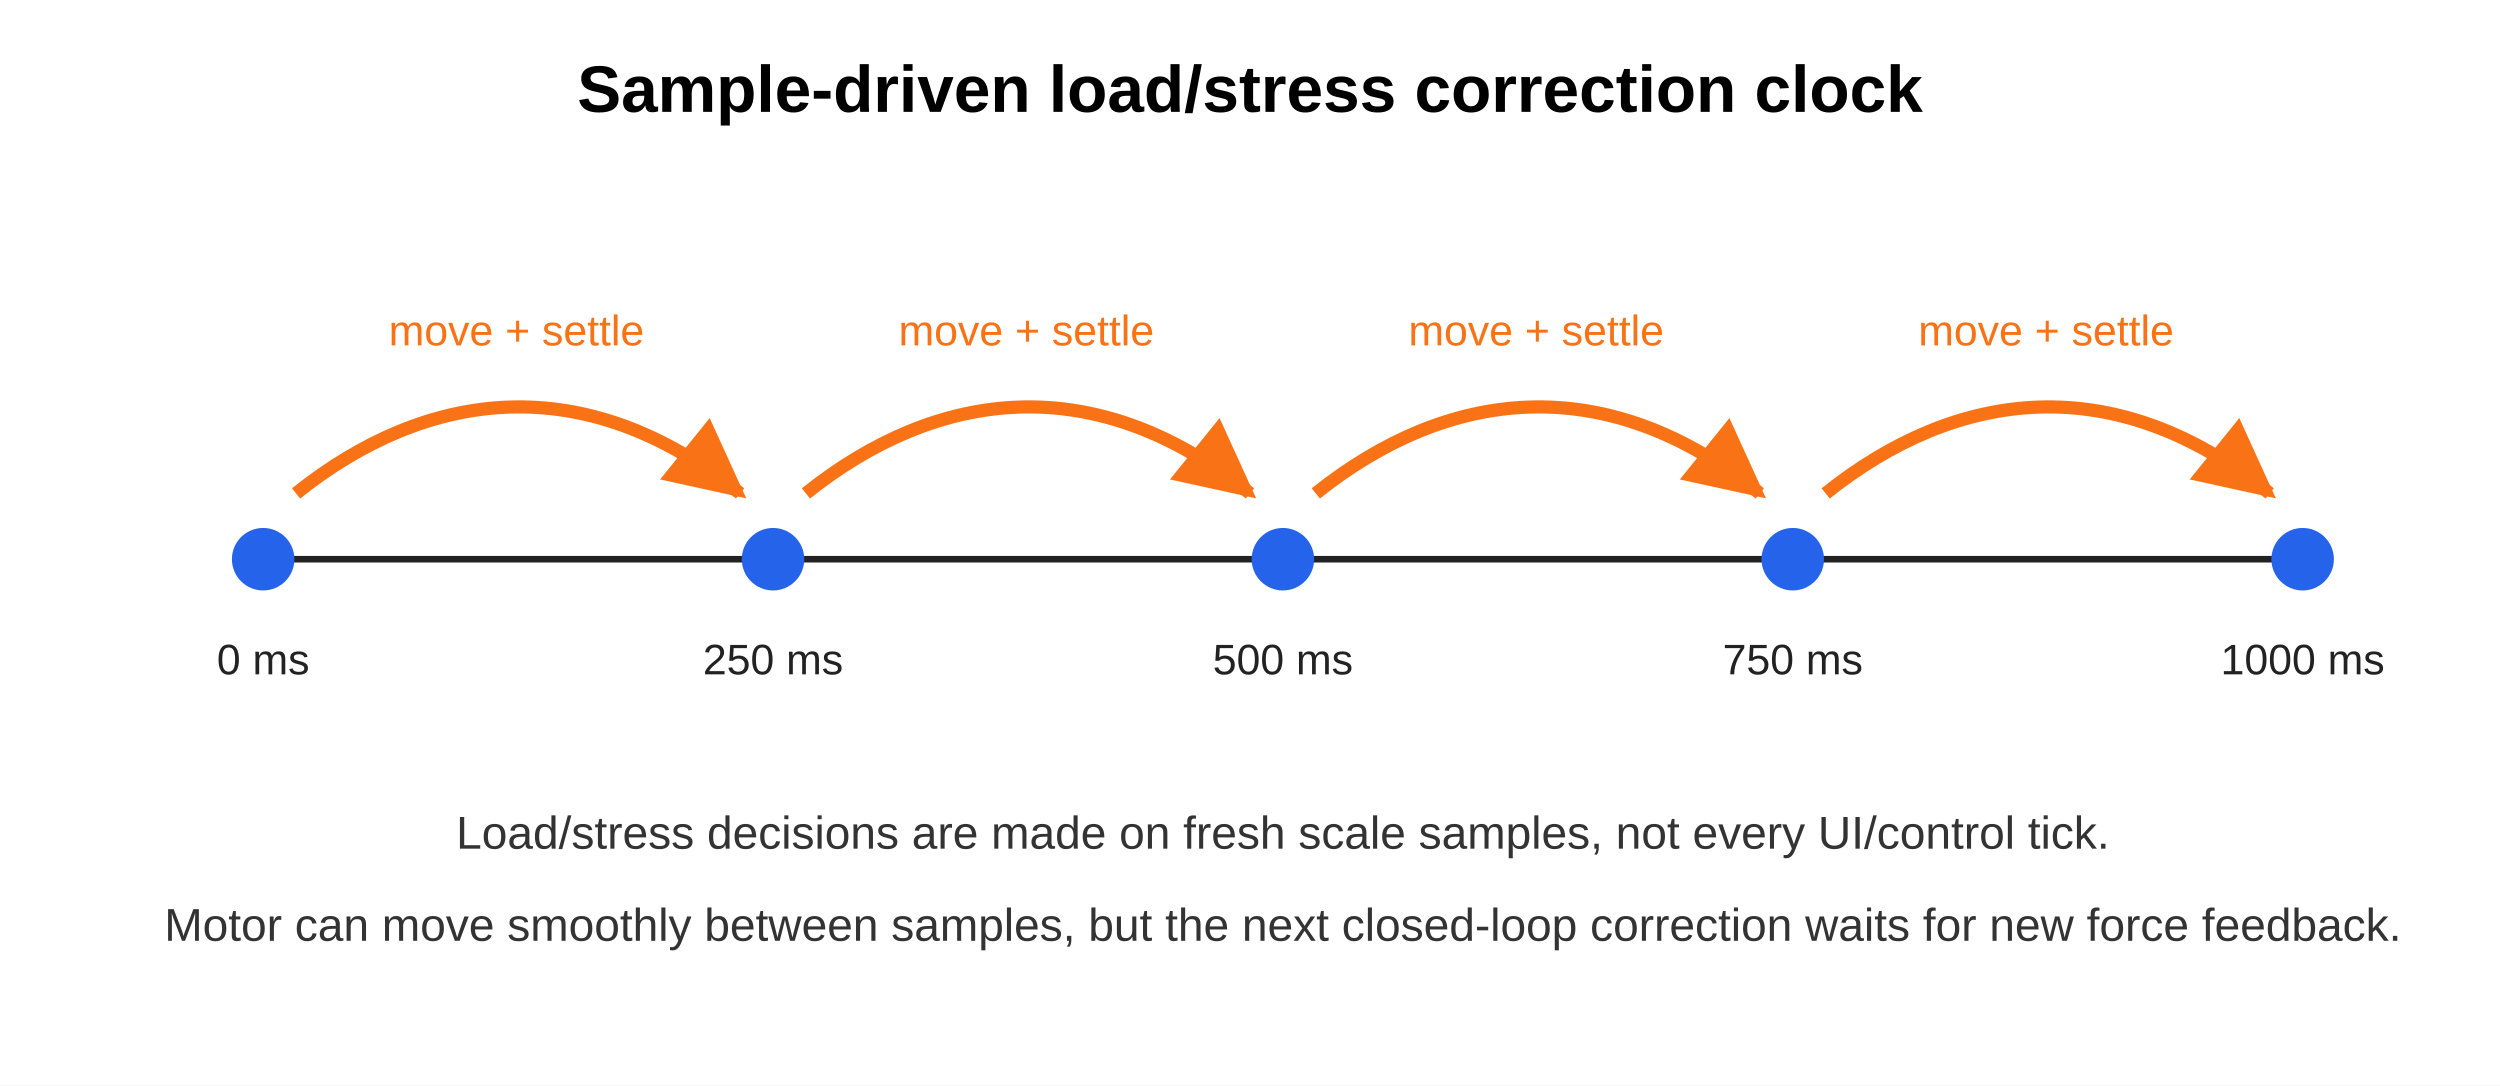
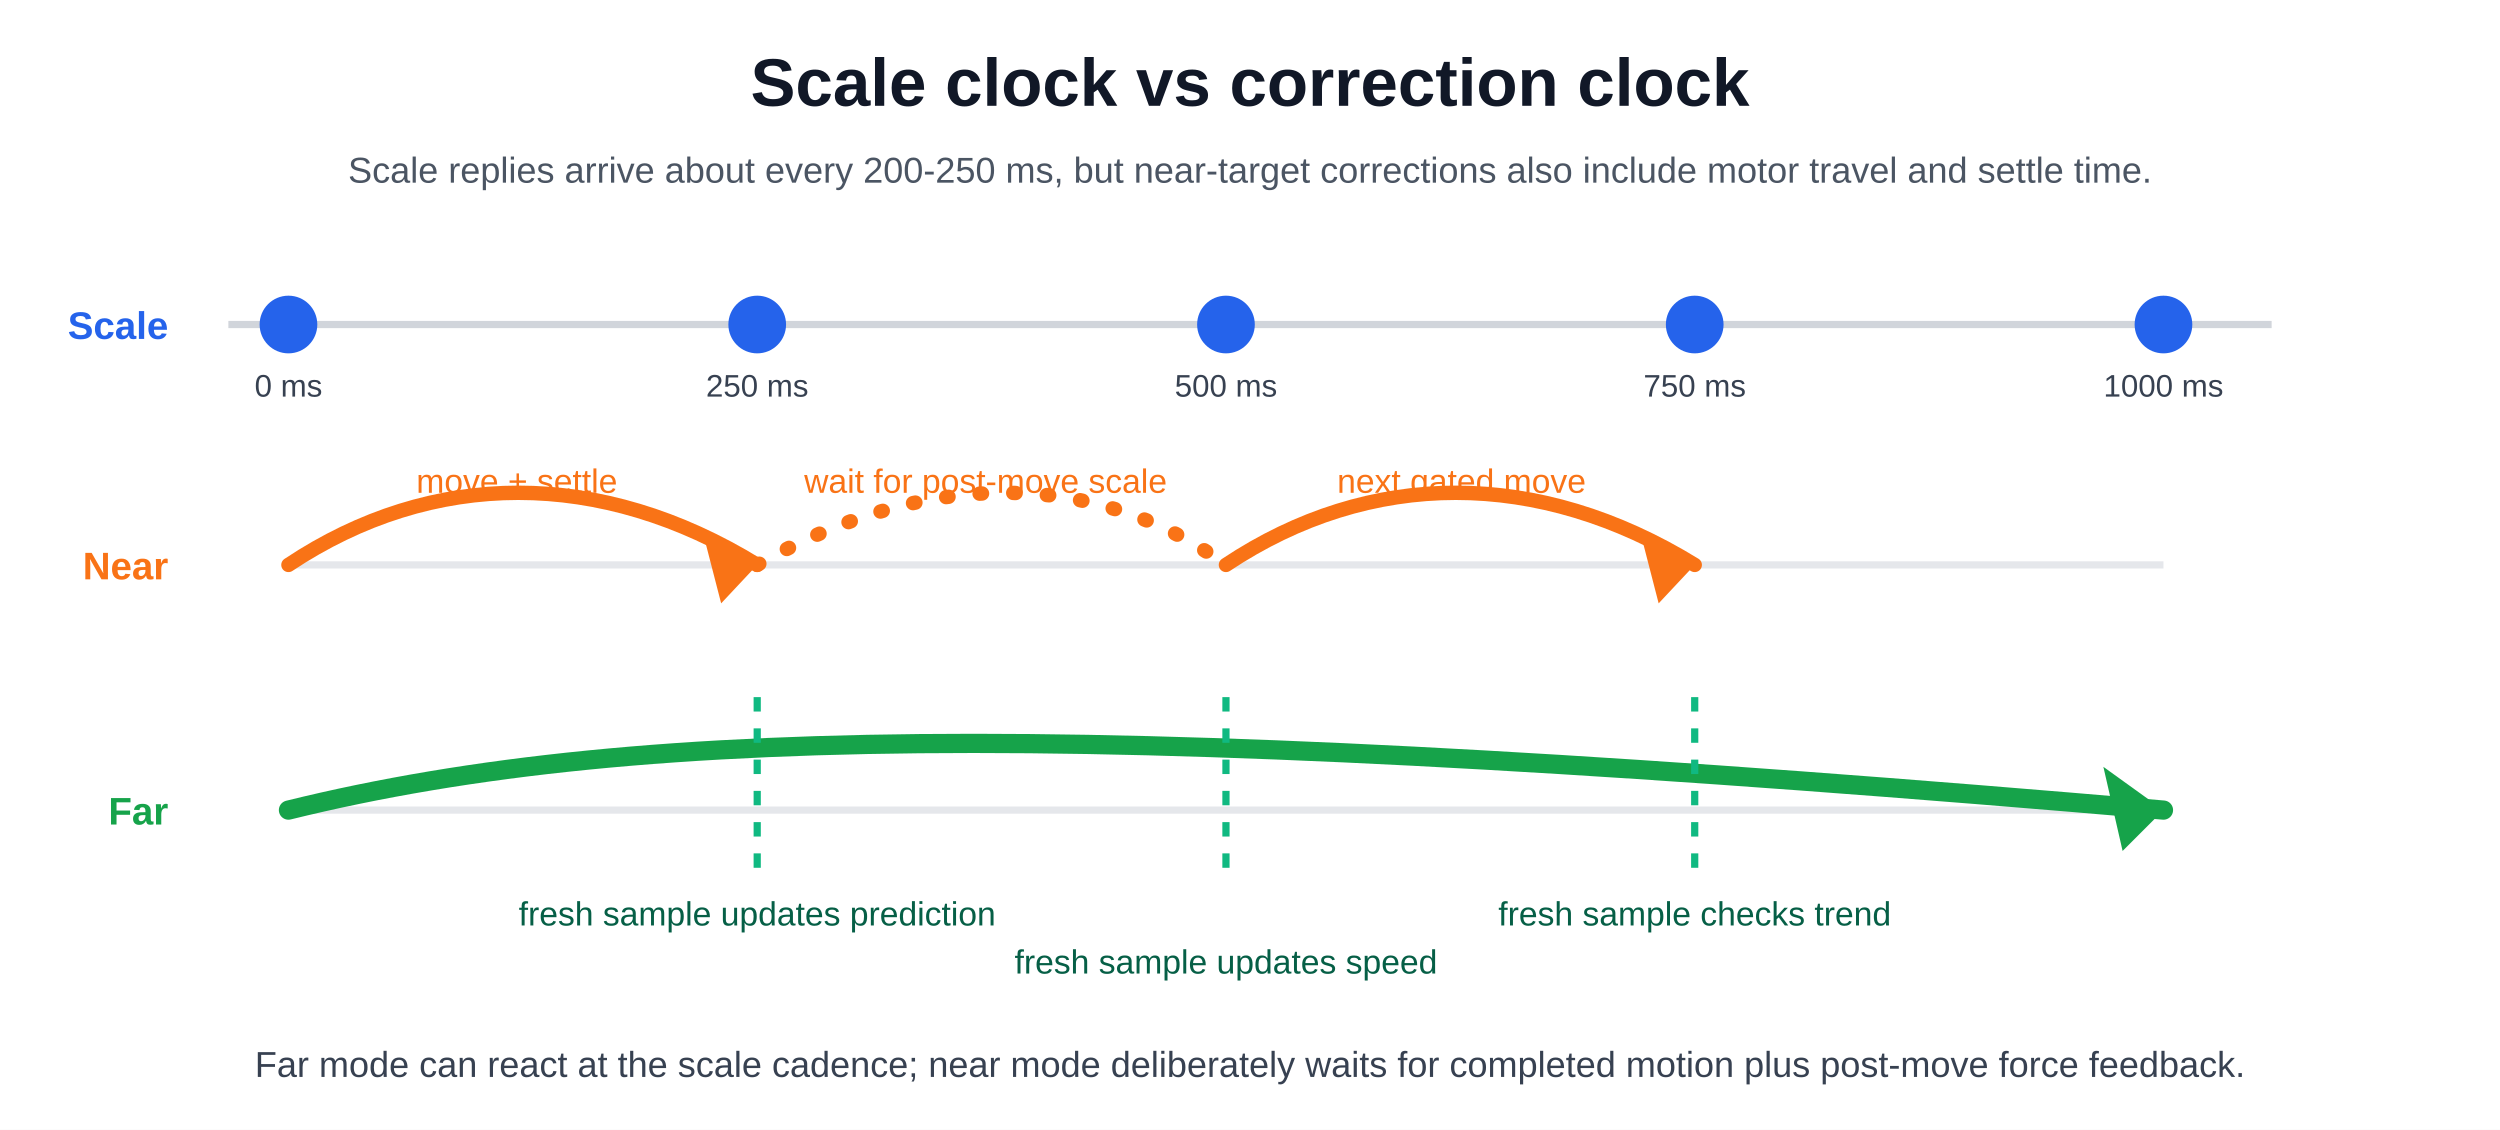
- <svg xmlns="http://www.w3.org/2000/svg" width="760" height="330" viewBox="0 0 760 330">
-   <rect width="760" height="330" fill="#ffffff" />
-   <text x="380" y="34" text-anchor="middle" font-family="Segoe UI, Arial, sans-serif" font-size="20" font-weight="600">Sample-driven load/stress correction clock</text>
-   <line x1="80" y1="170" x2="700" y2="170" stroke="#222" stroke-width="2" />
-   <g font-family="Segoe UI, Arial, sans-serif" font-size="13" fill="#222">
-     <text x="80" y="205" text-anchor="middle">0 ms</text>
-     <text x="235" y="205" text-anchor="middle">250 ms</text>
-     <text x="390" y="205" text-anchor="middle">500 ms</text>
-     <text x="545" y="205" text-anchor="middle">750 ms</text>
-     <text x="700" y="205" text-anchor="middle">1000 ms</text>
+ <svg xmlns="http://www.w3.org/2000/svg" width="1040" height="470" viewBox="0 0 1040 470">
+   <rect width="1040" height="470" fill="#ffffff" />
+   <text x="520" y="44" text-anchor="middle" font-family="Segoe UI, Arial, sans-serif" font-size="28" font-weight="700" fill="#111827">Scale clock vs correction clock</text>
+   <text x="520" y="76" text-anchor="middle" font-family="Segoe UI, Arial, sans-serif" font-size="15" fill="#4b5563">Scale replies arrive about every 200-250 ms, but near-target corrections also include motor travel and settle time.</text>
+   <line x1="95" y1="135" x2="945" y2="135" stroke="#d1d5db" stroke-width="3" />
+   <text x="70" y="141" text-anchor="end" font-family="Segoe UI, Arial, sans-serif" font-size="16" font-weight="700" fill="#2563eb">Scale</text>
+   <g fill="#2563eb">
+     <circle cx="120" cy="135" r="12" />
+     <circle cx="315" cy="135" r="12" />
+     <circle cx="510" cy="135" r="12" />
+     <circle cx="705" cy="135" r="12" />
+     <circle cx="900" cy="135" r="12" />
  </g>
-   <g stroke="#2563eb" stroke-width="3" fill="#2563eb">
-     <circle cx="80" cy="170" r="8" />
-     <circle cx="235" cy="170" r="8" />
-     <circle cx="390" cy="170" r="8" />
-     <circle cx="545" cy="170" r="8" />
-     <circle cx="700" cy="170" r="8" />
+   <g font-family="Segoe UI, Arial, sans-serif" font-size="13" fill="#374151" text-anchor="middle">
+     <text x="120" y="165">0 ms</text>
+     <text x="315" y="165">250 ms</text>
+     <text x="510" y="165">500 ms</text>
+     <text x="705" y="165">750 ms</text>
+     <text x="900" y="165">1000 ms</text>
  </g>
-   <g stroke="#f97316" stroke-width="4" fill="none" marker-end="url(#arrow)">
-     <path d="M90 150 C130 118 178 112 225 150" />
-     <path d="M245 150 C285 118 333 112 380 150" />
-     <path d="M400 150 C440 118 488 112 535 150" />
-     <path d="M555 150 C595 118 643 112 690 150" />
+   <text x="70" y="241" text-anchor="end" font-family="Segoe UI, Arial, sans-serif" font-size="16" font-weight="700" fill="#f97316">Near</text>
+   <line x1="120" y1="235" x2="900" y2="235" stroke="#e5e7eb" stroke-width="3" />
+   <path d="M120 235 C180 195 250 195 315 235" fill="none" stroke="#f97316" stroke-width="6" stroke-linecap="round" />
+   <path d="M315 235 C385 195 455 195 510 235" fill="none" stroke="#f97316" stroke-width="6" stroke-linecap="round" stroke-dasharray="1 13" />
+   <path d="M510 235 C570 195 640 195 705 235" fill="none" stroke="#f97316" stroke-width="6" stroke-linecap="round" />
+   <g fill="#f97316">
+     <polygon points="315,235 292,220 300,251" />
+     <polygon points="705,235 682,220 690,251" />
  </g>
-   <defs>
-     <marker id="arrow" viewBox="0 0 10 10" refX="9" refY="5" markerWidth="6" markerHeight="6" orient="auto-start-reverse">
-       <path d="M 0 0 L 10 5 L 0 10 z" fill="#f97316" />
-     </marker>
-   </defs>
-   <text x="157" y="105" text-anchor="middle" font-family="Segoe UI, Arial, sans-serif" font-size="13" fill="#f97316">move + settle</text>
-   <text x="312" y="105" text-anchor="middle" font-family="Segoe UI, Arial, sans-serif" font-size="13" fill="#f97316">move + settle</text>
-   <text x="467" y="105" text-anchor="middle" font-family="Segoe UI, Arial, sans-serif" font-size="13" fill="#f97316">move + settle</text>
-   <text x="622" y="105" text-anchor="middle" font-family="Segoe UI, Arial, sans-serif" font-size="13" fill="#f97316">move + settle</text>
-   <text x="390" y="258" text-anchor="middle" font-family="Segoe UI, Arial, sans-serif" font-size="14" fill="#333">Load/stress decisions are made on fresh scale samples, not every UI/control tick.</text>
-   <text x="390" y="286" text-anchor="middle" font-family="Segoe UI, Arial, sans-serif" font-size="14" fill="#333">Motor can move smoothly between samples, but the next closed-loop correction waits for new force feedback.</text>
+   <text x="215" y="205" text-anchor="middle" font-family="Segoe UI, Arial, sans-serif" font-size="14" fill="#f97316">move + settle</text>
+   <text x="410" y="205" text-anchor="middle" font-family="Segoe UI, Arial, sans-serif" font-size="14" fill="#f97316">wait for post-move scale</text>
+   <text x="608" y="205" text-anchor="middle" font-family="Segoe UI, Arial, sans-serif" font-size="14" fill="#f97316">next gated move</text>
+   <text x="70" y="343" text-anchor="end" font-family="Segoe UI, Arial, sans-serif" font-size="16" font-weight="700" fill="#16a34a">Far</text>
+   <line x1="120" y1="337" x2="900" y2="337" stroke="#e5e7eb" stroke-width="3" />
+   <path d="M120 337 C270 300 470 300 900 337" fill="none" stroke="#16a34a" stroke-width="8" stroke-linecap="round" />
+   <g fill="#16a34a">
+     <polygon points="900,337 875,319 883,354" />
+   </g>
+   <g stroke="#10b981" stroke-width="3" stroke-dasharray="6 7">
+     <line x1="315" y1="290" x2="315" y2="365" />
+     <line x1="510" y1="290" x2="510" y2="365" />
+     <line x1="705" y1="290" x2="705" y2="365" />
+   </g>
+   <g font-family="Segoe UI, Arial, sans-serif" font-size="14" fill="#065f46" text-anchor="middle">
+     <text x="315" y="385">fresh sample updates prediction</text>
+     <text x="510" y="405">fresh sample updates speed</text>
+     <text x="705" y="385">fresh sample checks trend</text>
+   </g>
+   <text x="520" y="448" text-anchor="middle" font-family="Segoe UI, Arial, sans-serif" font-size="15" fill="#374151">Far mode can react at the scale cadence; near mode deliberately waits for completed motion plus post-move force feedback.</text>
</svg>
